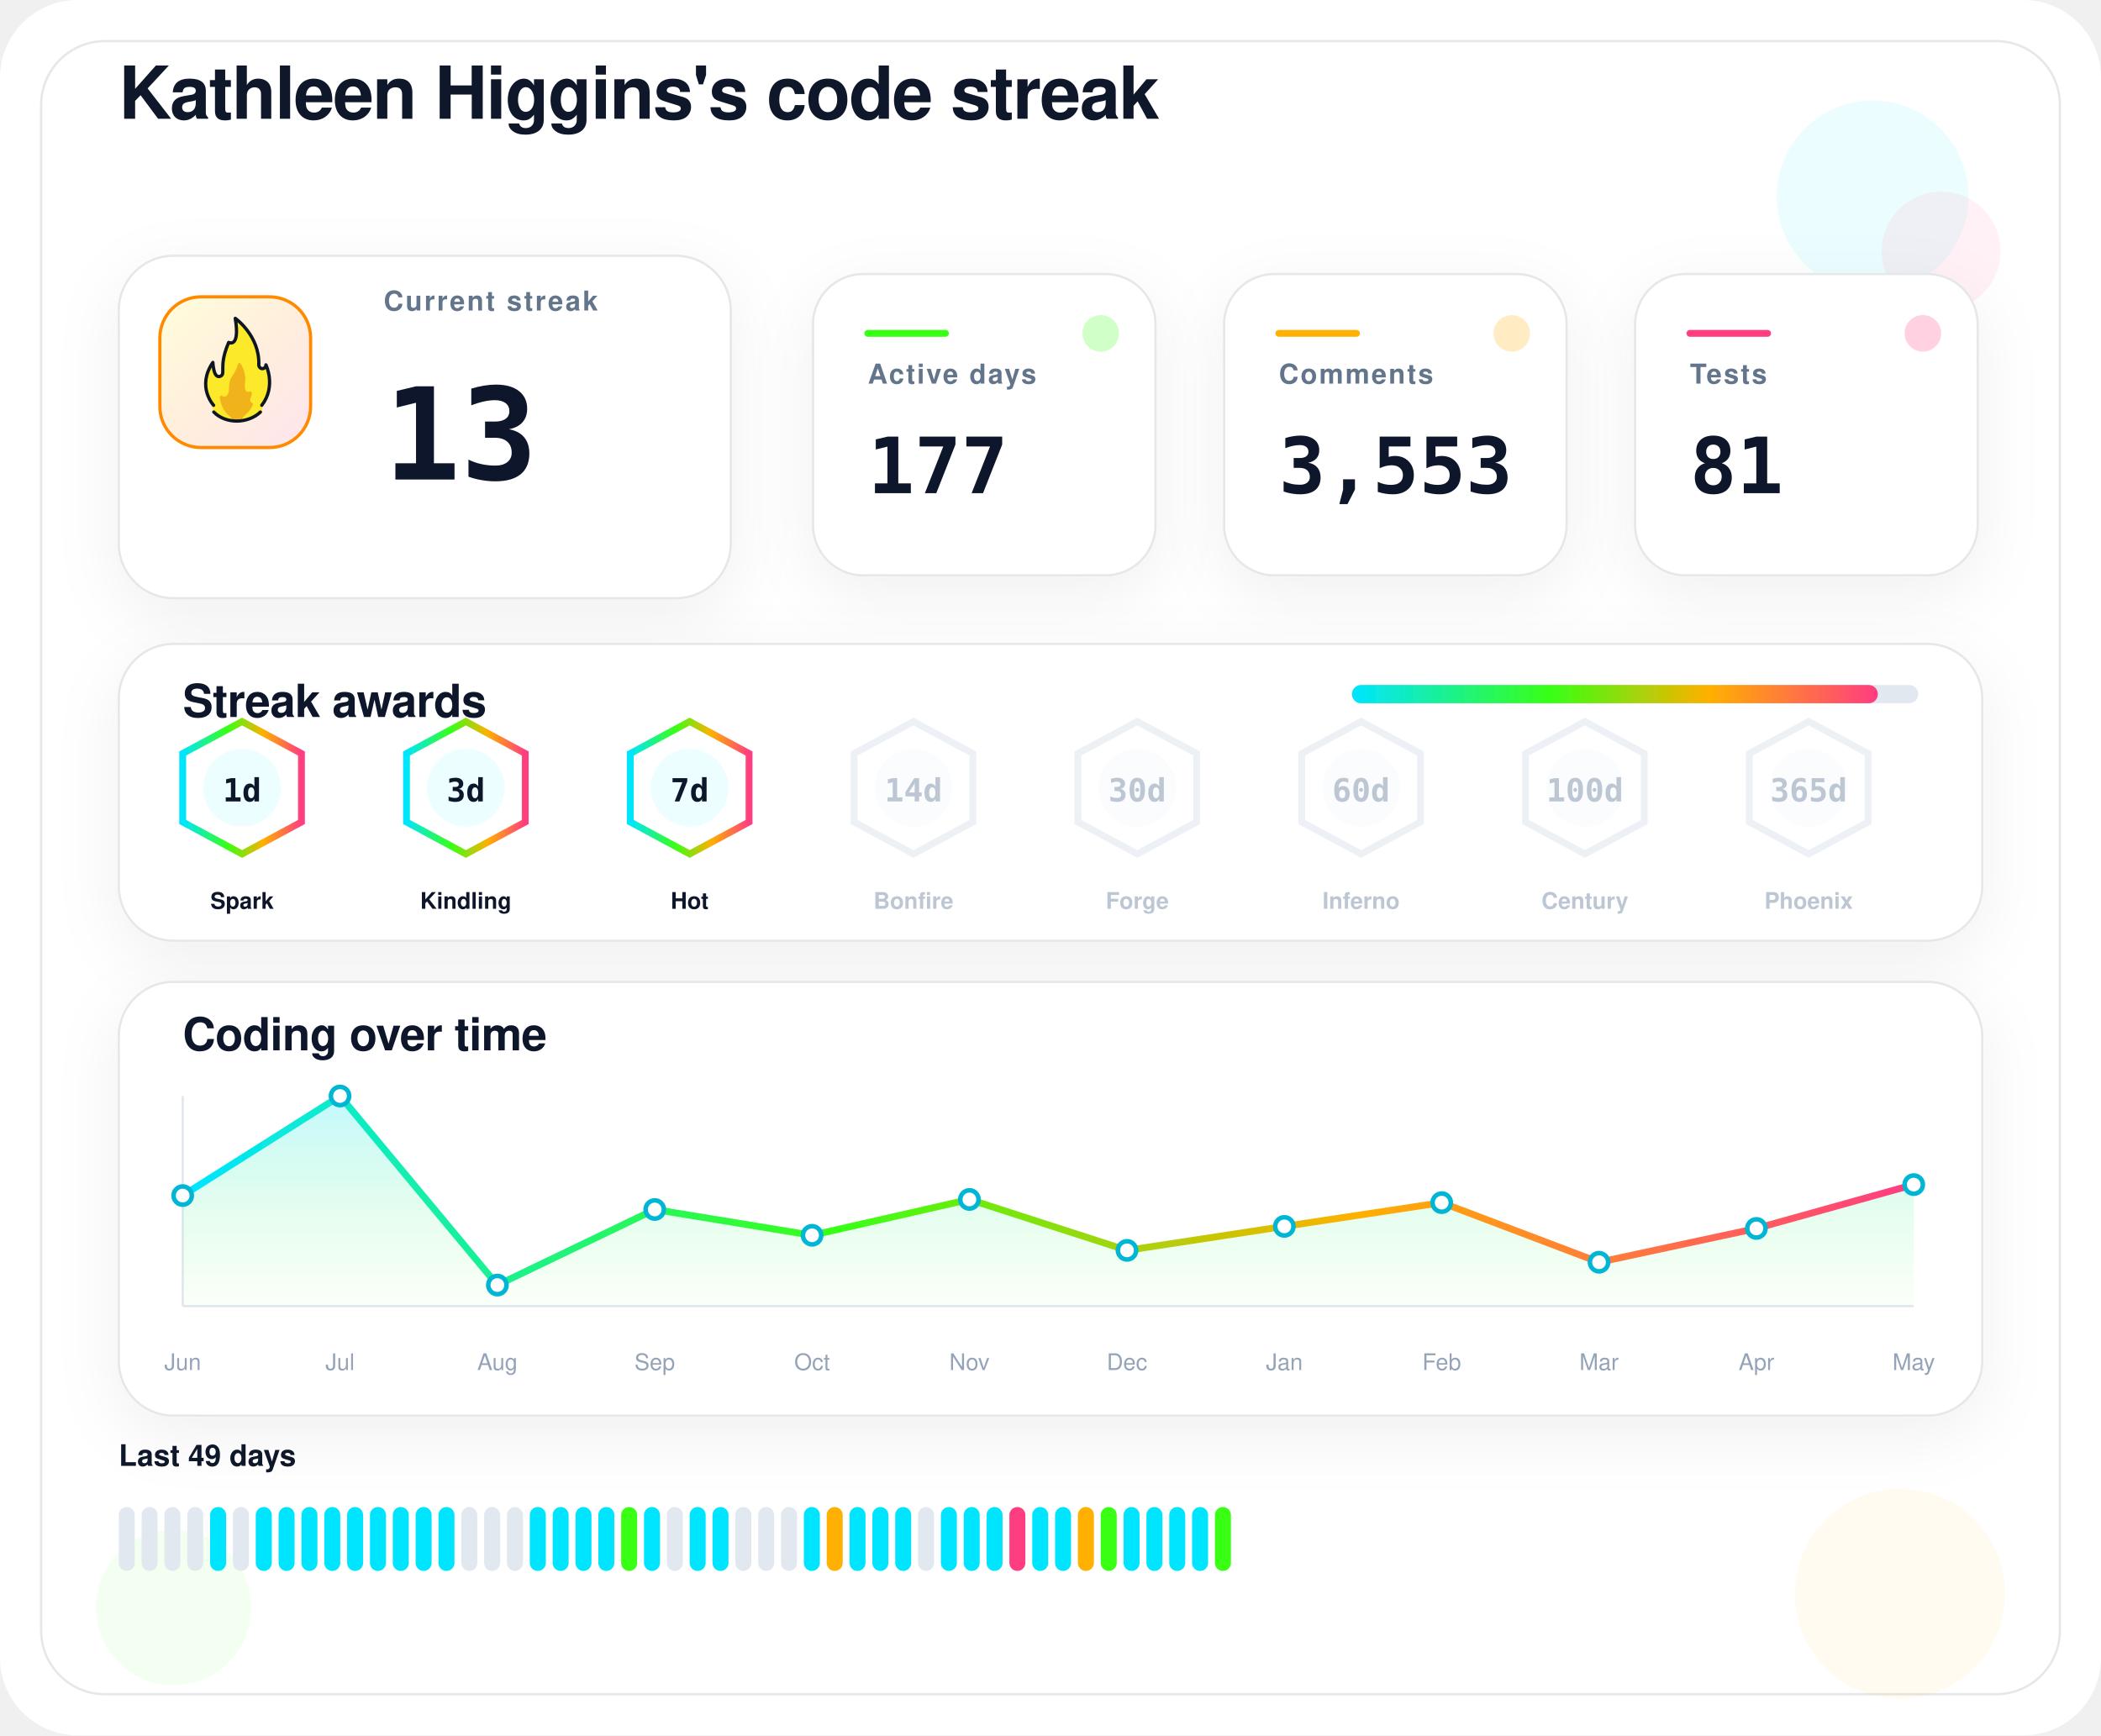
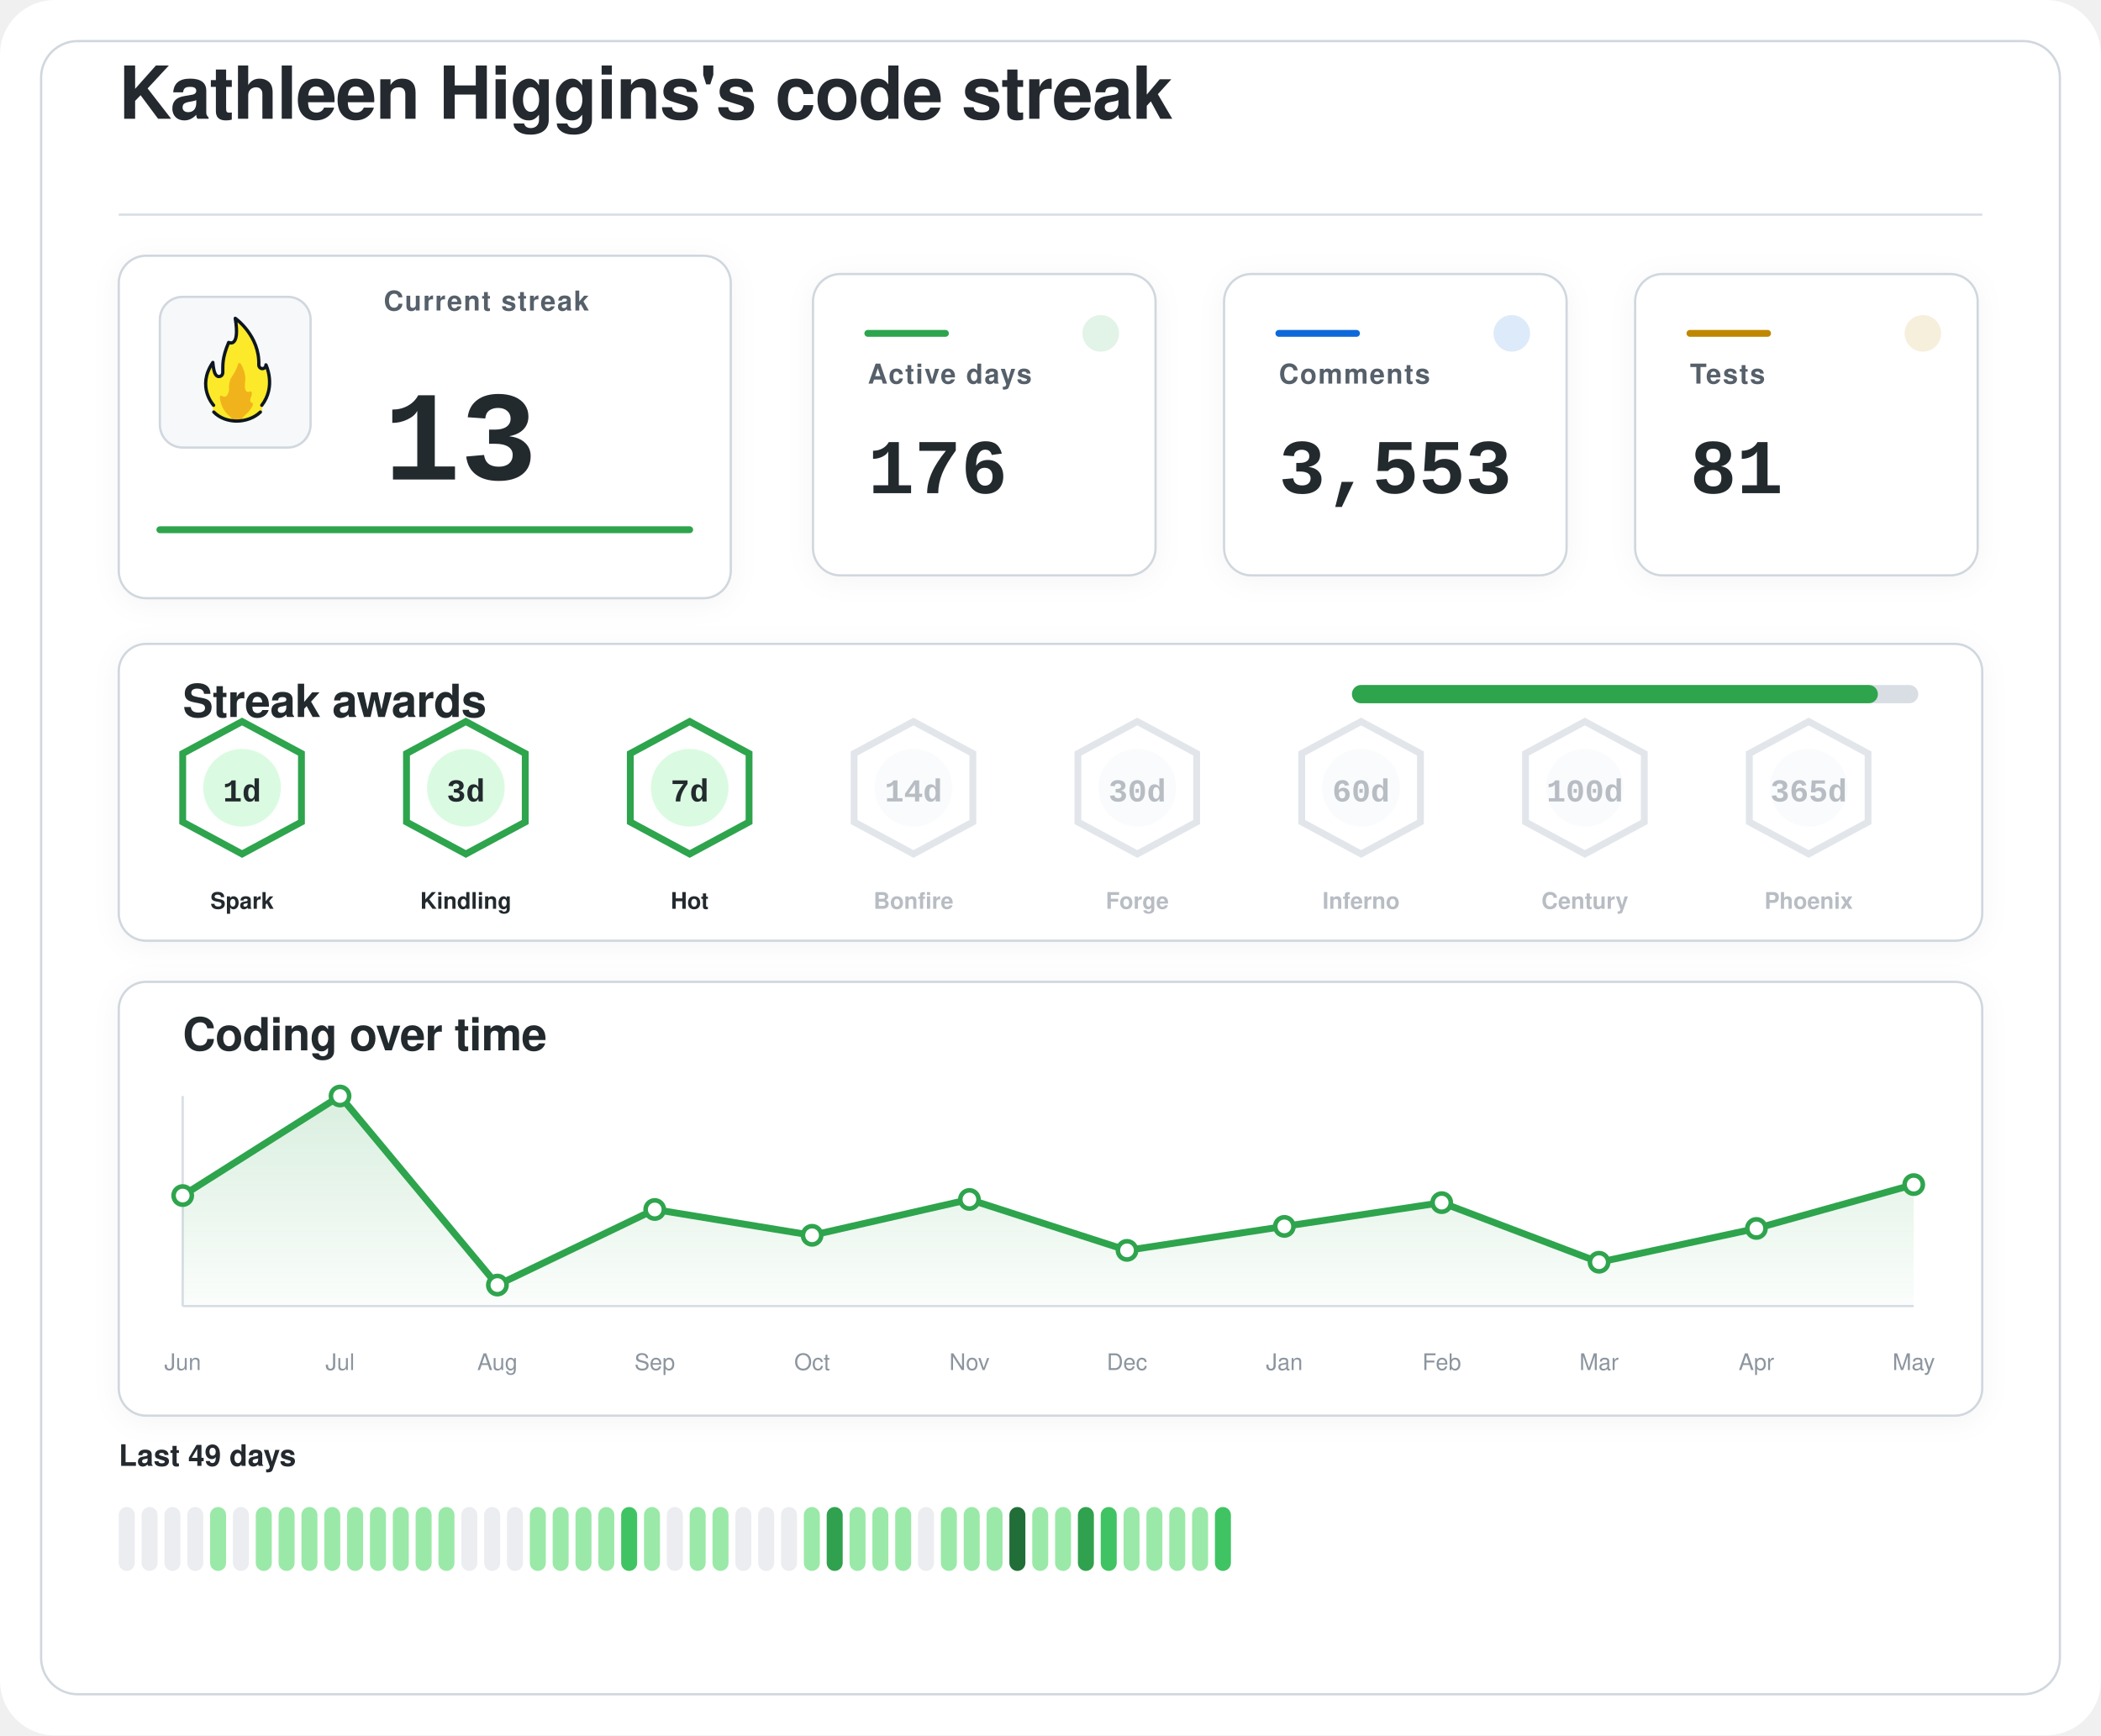
<svg xmlns="http://www.w3.org/2000/svg" width="920" height="760" viewBox="0 0 920 760" role="img" aria-labelledby="title desc">
  <defs>
    <filter id="softShadow" x="-20%" y="-20%" width="140%" height="140%">
-       <feDropShadow dx="0" dy="8" stdDeviation="14" flood-color="#0f172a" flood-opacity="0.06" />
+       <feDropShadow dx="0" dy="2" stdDeviation="6" flood-color="#1f2328" flood-opacity="0.04" />
    </filter>
-     <linearGradient id="electricAccent" x1="0%" y1="0%" x2="100%" y2="0%">
-       <stop offset="0%" stop-color="#00e5ff" />
-       <stop offset="38%" stop-color="#39ff14" />
-       <stop offset="68%" stop-color="#ffb000" />
-       <stop offset="100%" stop-color="#ff3d81" />
-     </linearGradient>
-     <linearGradient id="flameAccent" x1="0%" y1="0%" x2="100%" y2="100%">
-       <stop offset="0%" stop-color="#fff700" />
-       <stop offset="48%" stop-color="#ff8a00" />
-       <stop offset="100%" stop-color="#ff3d81" />
-     </linearGradient>
    <linearGradient id="chartWash" x1="0%" y1="0%" x2="0%" y2="100%">
-       <stop offset="0%" stop-color="#00e5ff" stop-opacity="0.24" />
-       <stop offset="100%" stop-color="#39ff14" stop-opacity="0.02" />
+       <stop offset="0%" stop-color="#2da44e" stop-opacity="0.18" />
+       <stop offset="100%" stop-color="#2da44e" stop-opacity="0.02" />
    </linearGradient>
  </defs>
-   <rect width="920" height="760" rx="34" fill="#ffffff" />
-   <rect x="18" y="18" width="884" height="724" rx="28" fill="#ffffff" stroke="#e5e7eb" stroke-width="1" />
-   <g opacity="0.95">
-     <circle cx="820" cy="86" r="42" fill="#00e5ff" opacity="0.08" />
-     <circle cx="850" cy="110" r="26" fill="#ff3d81" opacity="0.08" />
-     <circle cx="76" cy="704" r="34" fill="#39ff14" opacity="0.07" />
-     <circle cx="832" cy="698" r="46" fill="#ffb000" opacity="0.06" />
-   </g>
+   <rect width="920" height="760" rx="24" fill="#ffffff" />
+   <rect x="18" y="18" width="884" height="724" rx="16" fill="#ffffff" stroke="#d0d7de" stroke-width="1" />
  <g transform="translate(52 52)">
-     <text x="0" y="0" fill="#0f172a" font-family="'Space Grotesk', 'Segoe UI', Helvetica, Arial, sans-serif" font-size="32" font-weight="700" letter-spacing="-0.6">
+     <text x="0" y="0" fill="#24292f" font-family="-apple-system, BlinkMacSystemFont, 'Segoe UI', Helvetica, Arial, sans-serif" font-size="32" font-weight="600" letter-spacing="-0.4">
    Kathleen Higgins's code streak
  </text>
-     <line x1="0" y1="42" x2="816" y2="42" stroke="url(#electricAccent)" stroke-width="2" opacity="0.65" />
-   </g>
-   <g filter="url(#softShadow)">
-     <rect x="52" y="112" width="268" height="150" rx="24" fill="#ffffff" stroke="#e5e7eb" stroke-width="1" />
-     <rect x="70" y="130" width="66" height="66" rx="18" fill="url(#flameAccent)" opacity="0.14" />
-     <rect x="70" y="130" width="66" height="66" rx="18" fill="none" stroke="#ff8a00" stroke-width="1.4" />
+     <line x1="0" y1="42" x2="816" y2="42" stroke="#d8dee4" stroke-width="1" />
+   </g>
+   <g filter="url(#softShadow)">
+     <rect x="52" y="112" width="268" height="150" rx="12" fill="#ffffff" stroke="#d0d7de" stroke-width="1" />
+     <rect x="70" y="130" width="66" height="66" rx="10" fill="#f6f8fa" stroke="#d0d7de" stroke-width="1" />
    <g transform="translate(78 136) scale(0.7222)">
      <path fill="#FCEA2B" d="M51.334,58.302c7.563-9.789,4.032-21.872,2.446-25.569c-0.18-0.419-0.93-0.557-0.982-0.101c-0.122,1.08-0.406,2.361-2.004,1.974c-0.82-0.199-1.348-0.556-1.348-1.88c0.511-15.049-10.511-25.297-14.346-28.536c-0.51-0.431-1.267,0.029-1.159,0.704c2.456,15.335-1.608,14.285-3.099,13.819c-0.259-0.081-0.541,0.055-0.66,0.307c-4.588,9.701-3.411,14.265-3.519,17.445c0,0.257,0,0.687,0,0.958c0,1.746-1.415,2.582-2.561,2.071c-2.054-0.916-2.405-6.373-2.413-7.824c-0.004-0.683-0.809-0.879-1.202-0.332c-8.805,12.267-2.325,23.197-0.082,26.317c0.646,0.898,0.902,2.075,0.535,3.13c-0.041,0.118-0.09,0.235-0.146,0.349c-0.399,0.798,0.671,1.4,0.671,1.4c1.315,1.234,5.465,5.181,14.282,5.181c7.134-0,11.948-3.059,13.83-4.725c0.883-0.781,1.276-0.859,1.273-1.683C50.846,60.324,50.824,58.807,51.334,58.302" />
      <path fill="#F1B31C" d="M36.294,32.558c-0.295,1.461-1.32,4.002-4.207,8.35c-0.059,0.106-0.117,0.21-0.176,0.317c-0.309,0.689-1.355,3.341-1.062,7.051c-0,0.002-0.573,4.337-2.977,3.976c-0.509-0.077-0.921-0.251-1.254-0.477c-0.611-0.416-1.423,0.108-1.349,0.853c0.32,3.192,1.603,8.082,6.153,11.672c0,0,1.283,1.06,1.442,1.975c0.005,0.03,0.029,0.051,0.059,0.051l5.274,0c0.183,0,0.208-0.024,0.213-0.059c0.036-0.24,0.364-1.25,3.202-3.773c1.997-1.775,3.165-3.898,3.742-5.348c0.205-0.514-0.101-1.117-0.639-1.207c-0.344-0.057-0.713-0.36-1.013-1.184c-0.006-0.024-0.217-0.838,0.601-2.559c0.381-0.801,0.424-1.665,0.36-2.365c-0.058-0.632-0.723-0.998-1.282-0.716c-0.784,0.397-1.869,0.53-2.599-1.075c0,0-0.658-1.566-0.086-5.452c0.437-2.966-1.011-7.862-2.828-10.375C37.419,31.589,36.446,31.803,36.294,32.558z" />
      <path fill="none" stroke="#101820" stroke-linecap="round" stroke-linejoin="round" stroke-width="2" d="M21.63,61.556c3.479,3.611,8.67,5.475,13.992,5.475c5.055,0,10.708-1.962,14.241-5.468" />
      <path fill="none" stroke="#101820" stroke-linecap="round" stroke-linejoin="round" stroke-width="2" d="M21.511,57.456c0,0-10.532-11.201-0.455-25.979c0,0,0.197,4.059,1.255,6.582c0.483,1.036,1.212,1.957,2.349,1.957c1.335,0,2.418-0.897,2.418-2.571c0-0.26,0-0.672,0-0.918c0.105-3.1-0.525-7.666,3.571-17.19c0,0,7.037,3.784,3.991-14.612c0,0,14.88,10.442,14.276,28.217c0,1.269,0.968,2.298,2.162,2.298s2.162-1.029,2.162-2.298c0.075,0.134,6.322,13.078-2.514,24.515" />
    </g>
-     <text x="168" y="136" fill="#64748b" font-family="'Space Grotesk', 'Segoe UI', Helvetica, Arial, sans-serif" font-size="12" font-weight="700" letter-spacing="0.9">
+     <text x="168" y="136" fill="#57606a" font-family="-apple-system, BlinkMacSystemFont, 'Segoe UI', Helvetica, Arial, sans-serif" font-size="12" font-weight="600" letter-spacing="0.6">
    Current streak
  </text>
-     <text x="168" y="210" fill="#0f172a" font-family="'SFMono-Regular', 'Cascadia Mono', 'Roboto Mono', monospace" font-size="56" font-weight="800">
+     <text x="168" y="210" fill="#24292f" font-family="ui-monospace, SFMono-Regular, 'SF Mono', Consolas, 'Liberation Mono', Menlo, monospace" font-size="56" font-weight="700">
    13
  </text>
-     <line x1="70" y1="232" x2="302" y2="232" stroke="url(#electricAccent)" stroke-width="3" stroke-linecap="round" />
-   </g>
-   <g filter="url(#softShadow)">
-     <rect x="356" y="120" width="150" height="132" rx="22" fill="#ffffff" stroke="#e5e7eb" stroke-width="1" />
-     <circle cx="482" cy="146" r="8" fill="#39ff14" opacity="0.24" />
-     <line x1="380" y1="146" x2="414" y2="146" stroke="#39ff14" stroke-width="3" stroke-linecap="round" />
-     <text x="380" y="168" fill="#64748b" font-family="'Space Grotesk', 'Segoe UI', Helvetica, Arial, sans-serif" font-size="12" font-weight="700" letter-spacing="0.8">
+     <line x1="70" y1="232" x2="302" y2="232" stroke="#2da44e" stroke-width="3" stroke-linecap="round" />
+   </g>
+   <g filter="url(#softShadow)">
+     <rect x="356" y="120" width="150" height="132" rx="12" fill="#ffffff" stroke="#d0d7de" stroke-width="1" />
+     <circle cx="482" cy="146" r="8" fill="#2da44e" opacity="0.14" />
+     <line x1="380" y1="146" x2="414" y2="146" stroke="#2da44e" stroke-width="3" stroke-linecap="round" />
+     <text x="380" y="168" fill="#57606a" font-family="-apple-system, BlinkMacSystemFont, 'Segoe UI', Helvetica, Arial, sans-serif" font-size="12" font-weight="600" letter-spacing="0.6">
    Active days
  </text>
-     <text x="380" y="216" fill="#0f172a" font-family="'SFMono-Regular', 'Cascadia Mono', 'Roboto Mono', monospace" font-size="34" font-weight="800">
-     177
-   </text>
-   </g>
-   <g filter="url(#softShadow)">
-     <rect x="536" y="120" width="150" height="132" rx="22" fill="#ffffff" stroke="#e5e7eb" stroke-width="1" />
-     <circle cx="662" cy="146" r="8" fill="#ffb000" opacity="0.24" />
-     <line x1="560" y1="146" x2="594" y2="146" stroke="#ffb000" stroke-width="3" stroke-linecap="round" />
-     <text x="560" y="168" fill="#64748b" font-family="'Space Grotesk', 'Segoe UI', Helvetica, Arial, sans-serif" font-size="12" font-weight="700" letter-spacing="0.8">
+     <text x="380" y="216" fill="#24292f" font-family="ui-monospace, SFMono-Regular, 'SF Mono', Consolas, 'Liberation Mono', Menlo, monospace" font-size="34" font-weight="700">
+     176
+   </text>
+   </g>
+   <g filter="url(#softShadow)">
+     <rect x="536" y="120" width="150" height="132" rx="12" fill="#ffffff" stroke="#d0d7de" stroke-width="1" />
+     <circle cx="662" cy="146" r="8" fill="#0969da" opacity="0.14" />
+     <line x1="560" y1="146" x2="594" y2="146" stroke="#0969da" stroke-width="3" stroke-linecap="round" />
+     <text x="560" y="168" fill="#57606a" font-family="-apple-system, BlinkMacSystemFont, 'Segoe UI', Helvetica, Arial, sans-serif" font-size="12" font-weight="600" letter-spacing="0.6">
    Comments
  </text>
-     <text x="560" y="216" fill="#0f172a" font-family="'SFMono-Regular', 'Cascadia Mono', 'Roboto Mono', monospace" font-size="34" font-weight="800">
+     <text x="560" y="216" fill="#24292f" font-family="ui-monospace, SFMono-Regular, 'SF Mono', Consolas, 'Liberation Mono', Menlo, monospace" font-size="34" font-weight="700">
    3,553
  </text>
  </g>
  <g filter="url(#softShadow)">
-     <rect x="716" y="120" width="150" height="132" rx="22" fill="#ffffff" stroke="#e5e7eb" stroke-width="1" />
-     <circle cx="842" cy="146" r="8" fill="#ff3d81" opacity="0.24" />
-     <line x1="740" y1="146" x2="774" y2="146" stroke="#ff3d81" stroke-width="3" stroke-linecap="round" />
-     <text x="740" y="168" fill="#64748b" font-family="'Space Grotesk', 'Segoe UI', Helvetica, Arial, sans-serif" font-size="12" font-weight="700" letter-spacing="0.8">
+     <rect x="716" y="120" width="150" height="132" rx="12" fill="#ffffff" stroke="#d0d7de" stroke-width="1" />
+     <circle cx="842" cy="146" r="8" fill="#bf8700" opacity="0.14" />
+     <line x1="740" y1="146" x2="774" y2="146" stroke="#bf8700" stroke-width="3" stroke-linecap="round" />
+     <text x="740" y="168" fill="#57606a" font-family="-apple-system, BlinkMacSystemFont, 'Segoe UI', Helvetica, Arial, sans-serif" font-size="12" font-weight="600" letter-spacing="0.6">
    Tests
  </text>
-     <text x="740" y="216" fill="#0f172a" font-family="'SFMono-Regular', 'Cascadia Mono', 'Roboto Mono', monospace" font-size="34" font-weight="800">
+     <text x="740" y="216" fill="#24292f" font-family="ui-monospace, SFMono-Regular, 'SF Mono', Consolas, 'Liberation Mono', Menlo, monospace" font-size="34" font-weight="700">
    81
  </text>
  </g>
  <g filter="url(#softShadow)">
-     <rect x="52" y="282" width="816" height="130" rx="24" fill="#ffffff" stroke="#e5e7eb" stroke-width="1" />
-     <text x="80" y="314" fill="#0f172a" font-family="'Space Grotesk', 'Segoe UI', Helvetica, Arial, sans-serif" font-size="20" font-weight="700" letter-spacing="-0.2">
+     <rect x="52" y="282" width="816" height="130" rx="12" fill="#ffffff" stroke="#d0d7de" stroke-width="1" />
+     <text x="80" y="314" fill="#24292f" font-family="-apple-system, BlinkMacSystemFont, 'Segoe UI', Helvetica, Arial, sans-serif" font-size="20" font-weight="600" letter-spacing="-0.2">
    Streak awards
  </text>
-     <rect x="592" y="300" width="248" height="8" rx="4" fill="#e2e8f0" />
-     <rect x="592" y="300" width="230.3" height="8" rx="4" fill="url(#electricAccent)" />
+     <rect x="592" y="300" width="248" height="8" rx="4" fill="#d8dee4" />
+     <rect x="592" y="300" width="230.3" height="8" rx="4" fill="#2da44e" />
    <g opacity="1">
-       <path d="M106 316 L132 330 L132 360 L106 374 L80 360 L80 330 Z" fill="#ffffff" stroke="url(#electricAccent)" stroke-width="3" />
-       <circle cx="106" cy="345" r="17" fill="#ecfeff" />
-       <text x="106" y="351" text-anchor="middle" fill="#0f172a" font-family="'SFMono-Regular', 'Cascadia Mono', 'Roboto Mono', monospace" font-size="14" font-weight="800">
+       <path d="M106 316 L132 330 L132 360 L106 374 L80 360 L80 330 Z" fill="#ffffff" stroke="#2da44e" stroke-width="3" />
+       <circle cx="106" cy="345" r="17" fill="#dafbe1" />
+       <text x="106" y="351" text-anchor="middle" fill="#24292f" font-family="ui-monospace, SFMono-Regular, 'SF Mono', Consolas, 'Liberation Mono', Menlo, monospace" font-size="14" font-weight="800">
    1d
  </text>
-       <text x="106" y="398" text-anchor="middle" fill="#0f172a" font-family="'Space Grotesk', 'Segoe UI', Helvetica, Arial, sans-serif" font-size="10" font-weight="700">
+       <text x="106" y="398" text-anchor="middle" fill="#24292f" font-family="-apple-system, BlinkMacSystemFont, 'Segoe UI', Helvetica, Arial, sans-serif" font-size="10" font-weight="700">
    Spark
  </text>
    </g>
    <g opacity="1">
-       <path d="M204 316 L230 330 L230 360 L204 374 L178 360 L178 330 Z" fill="#ffffff" stroke="url(#electricAccent)" stroke-width="3" />
-       <circle cx="204" cy="345" r="17" fill="#ecfeff" />
-       <text x="204" y="351" text-anchor="middle" fill="#0f172a" font-family="'SFMono-Regular', 'Cascadia Mono', 'Roboto Mono', monospace" font-size="14" font-weight="800">
+       <path d="M204 316 L230 330 L230 360 L204 374 L178 360 L178 330 Z" fill="#ffffff" stroke="#2da44e" stroke-width="3" />
+       <circle cx="204" cy="345" r="17" fill="#dafbe1" />
+       <text x="204" y="351" text-anchor="middle" fill="#24292f" font-family="ui-monospace, SFMono-Regular, 'SF Mono', Consolas, 'Liberation Mono', Menlo, monospace" font-size="14" font-weight="800">
    3d
  </text>
-       <text x="204" y="398" text-anchor="middle" fill="#0f172a" font-family="'Space Grotesk', 'Segoe UI', Helvetica, Arial, sans-serif" font-size="10" font-weight="700">
+       <text x="204" y="398" text-anchor="middle" fill="#24292f" font-family="-apple-system, BlinkMacSystemFont, 'Segoe UI', Helvetica, Arial, sans-serif" font-size="10" font-weight="700">
    Kindling
  </text>
    </g>
    <g opacity="1">
-       <path d="M302 316 L328 330 L328 360 L302 374 L276 360 L276 330 Z" fill="#ffffff" stroke="url(#electricAccent)" stroke-width="3" />
-       <circle cx="302" cy="345" r="17" fill="#ecfeff" />
-       <text x="302" y="351" text-anchor="middle" fill="#0f172a" font-family="'SFMono-Regular', 'Cascadia Mono', 'Roboto Mono', monospace" font-size="14" font-weight="800">
+       <path d="M302 316 L328 330 L328 360 L302 374 L276 360 L276 330 Z" fill="#ffffff" stroke="#2da44e" stroke-width="3" />
+       <circle cx="302" cy="345" r="17" fill="#dafbe1" />
+       <text x="302" y="351" text-anchor="middle" fill="#24292f" font-family="ui-monospace, SFMono-Regular, 'SF Mono', Consolas, 'Liberation Mono', Menlo, monospace" font-size="14" font-weight="800">
    7d
  </text>
-       <text x="302" y="398" text-anchor="middle" fill="#0f172a" font-family="'Space Grotesk', 'Segoe UI', Helvetica, Arial, sans-serif" font-size="10" font-weight="700">
+       <text x="302" y="398" text-anchor="middle" fill="#24292f" font-family="-apple-system, BlinkMacSystemFont, 'Segoe UI', Helvetica, Arial, sans-serif" font-size="10" font-weight="700">
    Hot
  </text>
    </g>
    <g opacity="0.62">
-       <path d="M400 316 L426 330 L426 360 L400 374 L374 360 L374 330 Z" fill="#ffffff" stroke="#e2e8f0" stroke-width="3" />
-       <circle cx="400" cy="345" r="17" fill="#f8fafc" />
-       <text x="400" y="351" text-anchor="middle" fill="#94a3b8" font-family="'SFMono-Regular', 'Cascadia Mono', 'Roboto Mono', monospace" font-size="14" font-weight="800">
+       <path d="M400 316 L426 330 L426 360 L400 374 L374 360 L374 330 Z" fill="#ffffff" stroke="#d0d7de" stroke-width="3" />
+       <circle cx="400" cy="345" r="17" fill="#f6f8fa" />
+       <text x="400" y="351" text-anchor="middle" fill="#8c959f" font-family="ui-monospace, SFMono-Regular, 'SF Mono', Consolas, 'Liberation Mono', Menlo, monospace" font-size="14" font-weight="800">
    14d
  </text>
-       <text x="400" y="398" text-anchor="middle" fill="#94a3b8" font-family="'Space Grotesk', 'Segoe UI', Helvetica, Arial, sans-serif" font-size="10" font-weight="700">
+       <text x="400" y="398" text-anchor="middle" fill="#8c959f" font-family="-apple-system, BlinkMacSystemFont, 'Segoe UI', Helvetica, Arial, sans-serif" font-size="10" font-weight="700">
    Bonfire
  </text>
    </g>
    <g opacity="0.62">
-       <path d="M498 316 L524 330 L524 360 L498 374 L472 360 L472 330 Z" fill="#ffffff" stroke="#e2e8f0" stroke-width="3" />
-       <circle cx="498" cy="345" r="17" fill="#f8fafc" />
-       <text x="498" y="351" text-anchor="middle" fill="#94a3b8" font-family="'SFMono-Regular', 'Cascadia Mono', 'Roboto Mono', monospace" font-size="14" font-weight="800">
+       <path d="M498 316 L524 330 L524 360 L498 374 L472 360 L472 330 Z" fill="#ffffff" stroke="#d0d7de" stroke-width="3" />
+       <circle cx="498" cy="345" r="17" fill="#f6f8fa" />
+       <text x="498" y="351" text-anchor="middle" fill="#8c959f" font-family="ui-monospace, SFMono-Regular, 'SF Mono', Consolas, 'Liberation Mono', Menlo, monospace" font-size="14" font-weight="800">
    30d
  </text>
-       <text x="498" y="398" text-anchor="middle" fill="#94a3b8" font-family="'Space Grotesk', 'Segoe UI', Helvetica, Arial, sans-serif" font-size="10" font-weight="700">
+       <text x="498" y="398" text-anchor="middle" fill="#8c959f" font-family="-apple-system, BlinkMacSystemFont, 'Segoe UI', Helvetica, Arial, sans-serif" font-size="10" font-weight="700">
    Forge
  </text>
    </g>
    <g opacity="0.62">
-       <path d="M596 316 L622 330 L622 360 L596 374 L570 360 L570 330 Z" fill="#ffffff" stroke="#e2e8f0" stroke-width="3" />
-       <circle cx="596" cy="345" r="17" fill="#f8fafc" />
-       <text x="596" y="351" text-anchor="middle" fill="#94a3b8" font-family="'SFMono-Regular', 'Cascadia Mono', 'Roboto Mono', monospace" font-size="14" font-weight="800">
+       <path d="M596 316 L622 330 L622 360 L596 374 L570 360 L570 330 Z" fill="#ffffff" stroke="#d0d7de" stroke-width="3" />
+       <circle cx="596" cy="345" r="17" fill="#f6f8fa" />
+       <text x="596" y="351" text-anchor="middle" fill="#8c959f" font-family="ui-monospace, SFMono-Regular, 'SF Mono', Consolas, 'Liberation Mono', Menlo, monospace" font-size="14" font-weight="800">
    60d
  </text>
-       <text x="596" y="398" text-anchor="middle" fill="#94a3b8" font-family="'Space Grotesk', 'Segoe UI', Helvetica, Arial, sans-serif" font-size="10" font-weight="700">
+       <text x="596" y="398" text-anchor="middle" fill="#8c959f" font-family="-apple-system, BlinkMacSystemFont, 'Segoe UI', Helvetica, Arial, sans-serif" font-size="10" font-weight="700">
    Inferno
  </text>
    </g>
    <g opacity="0.62">
-       <path d="M694 316 L720 330 L720 360 L694 374 L668 360 L668 330 Z" fill="#ffffff" stroke="#e2e8f0" stroke-width="3" />
-       <circle cx="694" cy="345" r="17" fill="#f8fafc" />
-       <text x="694" y="351" text-anchor="middle" fill="#94a3b8" font-family="'SFMono-Regular', 'Cascadia Mono', 'Roboto Mono', monospace" font-size="14" font-weight="800">
+       <path d="M694 316 L720 330 L720 360 L694 374 L668 360 L668 330 Z" fill="#ffffff" stroke="#d0d7de" stroke-width="3" />
+       <circle cx="694" cy="345" r="17" fill="#f6f8fa" />
+       <text x="694" y="351" text-anchor="middle" fill="#8c959f" font-family="ui-monospace, SFMono-Regular, 'SF Mono', Consolas, 'Liberation Mono', Menlo, monospace" font-size="14" font-weight="800">
    100d
  </text>
-       <text x="694" y="398" text-anchor="middle" fill="#94a3b8" font-family="'Space Grotesk', 'Segoe UI', Helvetica, Arial, sans-serif" font-size="10" font-weight="700">
+       <text x="694" y="398" text-anchor="middle" fill="#8c959f" font-family="-apple-system, BlinkMacSystemFont, 'Segoe UI', Helvetica, Arial, sans-serif" font-size="10" font-weight="700">
    Century
  </text>
    </g>
    <g opacity="0.62">
-       <path d="M792 316 L818 330 L818 360 L792 374 L766 360 L766 330 Z" fill="#ffffff" stroke="#e2e8f0" stroke-width="3" />
-       <circle cx="792" cy="345" r="17" fill="#f8fafc" />
-       <text x="792" y="351" text-anchor="middle" fill="#94a3b8" font-family="'SFMono-Regular', 'Cascadia Mono', 'Roboto Mono', monospace" font-size="14" font-weight="800">
+       <path d="M792 316 L818 330 L818 360 L792 374 L766 360 L766 330 Z" fill="#ffffff" stroke="#d0d7de" stroke-width="3" />
+       <circle cx="792" cy="345" r="17" fill="#f6f8fa" />
+       <text x="792" y="351" text-anchor="middle" fill="#8c959f" font-family="ui-monospace, SFMono-Regular, 'SF Mono', Consolas, 'Liberation Mono', Menlo, monospace" font-size="14" font-weight="800">
    365d
  </text>
-       <text x="792" y="398" text-anchor="middle" fill="#94a3b8" font-family="'Space Grotesk', 'Segoe UI', Helvetica, Arial, sans-serif" font-size="10" font-weight="700">
+       <text x="792" y="398" text-anchor="middle" fill="#8c959f" font-family="-apple-system, BlinkMacSystemFont, 'Segoe UI', Helvetica, Arial, sans-serif" font-size="10" font-weight="700">
    Phoenix
  </text>
    </g>
  </g>
  <g filter="url(#softShadow)">
-     <rect x="52" y="430" width="816" height="190" rx="24" fill="#ffffff" stroke="#e5e7eb" stroke-width="1" />
-     <text x="80" y="460" fill="#0f172a" font-family="'Space Grotesk', 'Segoe UI', Helvetica, Arial, sans-serif" font-size="20" font-weight="700" letter-spacing="-0.2">
+     <rect x="52" y="430" width="816" height="190" rx="12" fill="#ffffff" stroke="#d0d7de" stroke-width="1" />
+     <text x="80" y="460" fill="#24292f" font-family="-apple-system, BlinkMacSystemFont, 'Segoe UI', Helvetica, Arial, sans-serif" font-size="20" font-weight="600" letter-spacing="-0.2">
    Coding over time
  </text>
-     <line x1="80" y1="572" x2="838" y2="572" stroke="#e2e8f0" stroke-width="1" />
-     <line x1="80" y1="480" x2="80" y2="572" stroke="#e2e8f0" stroke-width="1" />
+     <line x1="80" y1="572" x2="838" y2="572" stroke="#d8dee4" stroke-width="1" />
+     <line x1="80" y1="480" x2="80" y2="572" stroke="#d8dee4" stroke-width="1" />
    <path d="M 80,572 L 80.0,523.6 L 148.9,480.0 L 217.8,562.8 L 286.7,529.7 L 355.6,541.0 L 424.5,525.3 L 493.5,547.6 L 562.4,537.1 L 631.3,526.7 L 700.2,552.8 L 769.1,538.0 L 838.0,518.8 L 838,572 Z" fill="url(#chartWash)" />
-     <polyline points="80.0,523.6 148.9,480.0 217.8,562.8 286.7,529.7 355.6,541.0 424.5,525.3 493.5,547.6 562.4,537.1 631.3,526.7 700.2,552.8 769.1,538.0 838.0,518.8" fill="none" stroke="url(#electricAccent)" stroke-width="3" stroke-linecap="round" stroke-linejoin="round" />
-     <circle cx="80.0" cy="523.6" r="4" fill="#ffffff" stroke="#06b6d4" stroke-width="2" />
-     <circle cx="148.9" cy="480.0" r="4" fill="#ffffff" stroke="#06b6d4" stroke-width="2" />
-     <circle cx="217.8" cy="562.8" r="4" fill="#ffffff" stroke="#06b6d4" stroke-width="2" />
-     <circle cx="286.7" cy="529.7" r="4" fill="#ffffff" stroke="#06b6d4" stroke-width="2" />
-     <circle cx="355.6" cy="541.0" r="4" fill="#ffffff" stroke="#06b6d4" stroke-width="2" />
-     <circle cx="424.5" cy="525.3" r="4" fill="#ffffff" stroke="#06b6d4" stroke-width="2" />
-     <circle cx="493.5" cy="547.6" r="4" fill="#ffffff" stroke="#06b6d4" stroke-width="2" />
-     <circle cx="562.4" cy="537.1" r="4" fill="#ffffff" stroke="#06b6d4" stroke-width="2" />
-     <circle cx="631.3" cy="526.7" r="4" fill="#ffffff" stroke="#06b6d4" stroke-width="2" />
-     <circle cx="700.2" cy="552.8" r="4" fill="#ffffff" stroke="#06b6d4" stroke-width="2" />
-     <circle cx="769.1" cy="538.0" r="4" fill="#ffffff" stroke="#06b6d4" stroke-width="2" />
-     <circle cx="838.0" cy="518.8" r="4" fill="#ffffff" stroke="#06b6d4" stroke-width="2" />
-     <text x="80.0" y="600" text-anchor="middle" fill="#94a3b8" font-family="'Space Grotesk', 'Segoe UI', Helvetica, Arial, sans-serif" font-size="10">Jun</text>
-     <text x="148.9" y="600" text-anchor="middle" fill="#94a3b8" font-family="'Space Grotesk', 'Segoe UI', Helvetica, Arial, sans-serif" font-size="10">Jul</text>
-     <text x="217.8" y="600" text-anchor="middle" fill="#94a3b8" font-family="'Space Grotesk', 'Segoe UI', Helvetica, Arial, sans-serif" font-size="10">Aug</text>
-     <text x="286.7" y="600" text-anchor="middle" fill="#94a3b8" font-family="'Space Grotesk', 'Segoe UI', Helvetica, Arial, sans-serif" font-size="10">Sep</text>
-     <text x="355.6" y="600" text-anchor="middle" fill="#94a3b8" font-family="'Space Grotesk', 'Segoe UI', Helvetica, Arial, sans-serif" font-size="10">Oct</text>
-     <text x="424.5" y="600" text-anchor="middle" fill="#94a3b8" font-family="'Space Grotesk', 'Segoe UI', Helvetica, Arial, sans-serif" font-size="10">Nov</text>
-     <text x="493.5" y="600" text-anchor="middle" fill="#94a3b8" font-family="'Space Grotesk', 'Segoe UI', Helvetica, Arial, sans-serif" font-size="10">Dec</text>
-     <text x="562.4" y="600" text-anchor="middle" fill="#94a3b8" font-family="'Space Grotesk', 'Segoe UI', Helvetica, Arial, sans-serif" font-size="10">Jan</text>
-     <text x="631.3" y="600" text-anchor="middle" fill="#94a3b8" font-family="'Space Grotesk', 'Segoe UI', Helvetica, Arial, sans-serif" font-size="10">Feb</text>
-     <text x="700.2" y="600" text-anchor="middle" fill="#94a3b8" font-family="'Space Grotesk', 'Segoe UI', Helvetica, Arial, sans-serif" font-size="10">Mar</text>
-     <text x="769.1" y="600" text-anchor="middle" fill="#94a3b8" font-family="'Space Grotesk', 'Segoe UI', Helvetica, Arial, sans-serif" font-size="10">Apr</text>
-     <text x="838.0" y="600" text-anchor="middle" fill="#94a3b8" font-family="'Space Grotesk', 'Segoe UI', Helvetica, Arial, sans-serif" font-size="10">May</text>
+     <polyline points="80.0,523.6 148.9,480.0 217.8,562.8 286.7,529.7 355.6,541.0 424.5,525.3 493.5,547.6 562.4,537.1 631.3,526.7 700.2,552.8 769.1,538.0 838.0,518.8" fill="none" stroke="#2da44e" stroke-width="3" stroke-linecap="round" stroke-linejoin="round" />
+     <circle cx="80.0" cy="523.6" r="4" fill="#ffffff" stroke="#2da44e" stroke-width="2" />
+     <circle cx="148.9" cy="480.0" r="4" fill="#ffffff" stroke="#2da44e" stroke-width="2" />
+     <circle cx="217.8" cy="562.8" r="4" fill="#ffffff" stroke="#2da44e" stroke-width="2" />
+     <circle cx="286.7" cy="529.7" r="4" fill="#ffffff" stroke="#2da44e" stroke-width="2" />
+     <circle cx="355.6" cy="541.0" r="4" fill="#ffffff" stroke="#2da44e" stroke-width="2" />
+     <circle cx="424.5" cy="525.3" r="4" fill="#ffffff" stroke="#2da44e" stroke-width="2" />
+     <circle cx="493.5" cy="547.6" r="4" fill="#ffffff" stroke="#2da44e" stroke-width="2" />
+     <circle cx="562.4" cy="537.1" r="4" fill="#ffffff" stroke="#2da44e" stroke-width="2" />
+     <circle cx="631.3" cy="526.7" r="4" fill="#ffffff" stroke="#2da44e" stroke-width="2" />
+     <circle cx="700.2" cy="552.8" r="4" fill="#ffffff" stroke="#2da44e" stroke-width="2" />
+     <circle cx="769.1" cy="538.0" r="4" fill="#ffffff" stroke="#2da44e" stroke-width="2" />
+     <circle cx="838.0" cy="518.8" r="4" fill="#ffffff" stroke="#2da44e" stroke-width="2" />
+     <text x="80.0" y="600" text-anchor="middle" fill="#8c959f" font-family="-apple-system, BlinkMacSystemFont, 'Segoe UI', Helvetica, Arial, sans-serif" font-size="10">Jun</text>
+     <text x="148.9" y="600" text-anchor="middle" fill="#8c959f" font-family="-apple-system, BlinkMacSystemFont, 'Segoe UI', Helvetica, Arial, sans-serif" font-size="10">Jul</text>
+     <text x="217.8" y="600" text-anchor="middle" fill="#8c959f" font-family="-apple-system, BlinkMacSystemFont, 'Segoe UI', Helvetica, Arial, sans-serif" font-size="10">Aug</text>
+     <text x="286.7" y="600" text-anchor="middle" fill="#8c959f" font-family="-apple-system, BlinkMacSystemFont, 'Segoe UI', Helvetica, Arial, sans-serif" font-size="10">Sep</text>
+     <text x="355.6" y="600" text-anchor="middle" fill="#8c959f" font-family="-apple-system, BlinkMacSystemFont, 'Segoe UI', Helvetica, Arial, sans-serif" font-size="10">Oct</text>
+     <text x="424.5" y="600" text-anchor="middle" fill="#8c959f" font-family="-apple-system, BlinkMacSystemFont, 'Segoe UI', Helvetica, Arial, sans-serif" font-size="10">Nov</text>
+     <text x="493.5" y="600" text-anchor="middle" fill="#8c959f" font-family="-apple-system, BlinkMacSystemFont, 'Segoe UI', Helvetica, Arial, sans-serif" font-size="10">Dec</text>
+     <text x="562.4" y="600" text-anchor="middle" fill="#8c959f" font-family="-apple-system, BlinkMacSystemFont, 'Segoe UI', Helvetica, Arial, sans-serif" font-size="10">Jan</text>
+     <text x="631.3" y="600" text-anchor="middle" fill="#8c959f" font-family="-apple-system, BlinkMacSystemFont, 'Segoe UI', Helvetica, Arial, sans-serif" font-size="10">Feb</text>
+     <text x="700.2" y="600" text-anchor="middle" fill="#8c959f" font-family="-apple-system, BlinkMacSystemFont, 'Segoe UI', Helvetica, Arial, sans-serif" font-size="10">Mar</text>
+     <text x="769.1" y="600" text-anchor="middle" fill="#8c959f" font-family="-apple-system, BlinkMacSystemFont, 'Segoe UI', Helvetica, Arial, sans-serif" font-size="10">Apr</text>
+     <text x="838.0" y="600" text-anchor="middle" fill="#8c959f" font-family="-apple-system, BlinkMacSystemFont, 'Segoe UI', Helvetica, Arial, sans-serif" font-size="10">May</text>
  </g>
  <g>
-     <text x="52" y="642" fill="#0f172a" font-family="'Space Grotesk', 'Segoe UI', Helvetica, Arial, sans-serif" font-size="13" font-weight="700">
+     <text x="52" y="642" fill="#24292f" font-family="-apple-system, BlinkMacSystemFont, 'Segoe UI', Helvetica, Arial, sans-serif" font-size="13" font-weight="600">
    Last 49 days
  </text>
-     <rect x="52" y="660" width="7" height="28" rx="3.5" fill="#e2e8f0" />
-     <rect x="62" y="660" width="7" height="28" rx="3.5" fill="#e2e8f0" />
-     <rect x="72" y="660" width="7" height="28" rx="3.5" fill="#e2e8f0" />
-     <rect x="82" y="660" width="7" height="28" rx="3.5" fill="#e2e8f0" />
-     <rect x="92" y="660" width="7" height="28" rx="3.5" fill="#00e5ff" />
-     <rect x="102" y="660" width="7" height="28" rx="3.5" fill="#e2e8f0" />
-     <rect x="112" y="660" width="7" height="28" rx="3.5" fill="#00e5ff" />
-     <rect x="122" y="660" width="7" height="28" rx="3.5" fill="#00e5ff" />
-     <rect x="132" y="660" width="7" height="28" rx="3.5" fill="#00e5ff" />
-     <rect x="142" y="660" width="7" height="28" rx="3.5" fill="#00e5ff" />
-     <rect x="152" y="660" width="7" height="28" rx="3.5" fill="#00e5ff" />
-     <rect x="162" y="660" width="7" height="28" rx="3.5" fill="#00e5ff" />
-     <rect x="172" y="660" width="7" height="28" rx="3.5" fill="#00e5ff" />
-     <rect x="182" y="660" width="7" height="28" rx="3.5" fill="#00e5ff" />
-     <rect x="192" y="660" width="7" height="28" rx="3.5" fill="#00e5ff" />
-     <rect x="202" y="660" width="7" height="28" rx="3.5" fill="#e2e8f0" />
-     <rect x="212" y="660" width="7" height="28" rx="3.5" fill="#e2e8f0" />
-     <rect x="222" y="660" width="7" height="28" rx="3.5" fill="#e2e8f0" />
-     <rect x="232" y="660" width="7" height="28" rx="3.5" fill="#00e5ff" />
-     <rect x="242" y="660" width="7" height="28" rx="3.5" fill="#00e5ff" />
-     <rect x="252" y="660" width="7" height="28" rx="3.5" fill="#00e5ff" />
-     <rect x="262" y="660" width="7" height="28" rx="3.5" fill="#00e5ff" />
-     <rect x="272" y="660" width="7" height="28" rx="3.5" fill="#39ff14" />
-     <rect x="282" y="660" width="7" height="28" rx="3.5" fill="#00e5ff" />
-     <rect x="292" y="660" width="7" height="28" rx="3.5" fill="#e2e8f0" />
-     <rect x="302" y="660" width="7" height="28" rx="3.5" fill="#00e5ff" />
-     <rect x="312" y="660" width="7" height="28" rx="3.5" fill="#00e5ff" />
-     <rect x="322" y="660" width="7" height="28" rx="3.5" fill="#e2e8f0" />
-     <rect x="332" y="660" width="7" height="28" rx="3.5" fill="#e2e8f0" />
-     <rect x="342" y="660" width="7" height="28" rx="3.5" fill="#e2e8f0" />
-     <rect x="352" y="660" width="7" height="28" rx="3.5" fill="#00e5ff" />
-     <rect x="362" y="660" width="7" height="28" rx="3.5" fill="#ffb000" />
-     <rect x="372" y="660" width="7" height="28" rx="3.5" fill="#00e5ff" />
-     <rect x="382" y="660" width="7" height="28" rx="3.5" fill="#00e5ff" />
-     <rect x="392" y="660" width="7" height="28" rx="3.5" fill="#00e5ff" />
-     <rect x="402" y="660" width="7" height="28" rx="3.5" fill="#e2e8f0" />
-     <rect x="412" y="660" width="7" height="28" rx="3.5" fill="#00e5ff" />
-     <rect x="422" y="660" width="7" height="28" rx="3.5" fill="#00e5ff" />
-     <rect x="432" y="660" width="7" height="28" rx="3.5" fill="#00e5ff" />
-     <rect x="442" y="660" width="7" height="28" rx="3.5" fill="#ff3d81" />
-     <rect x="452" y="660" width="7" height="28" rx="3.5" fill="#00e5ff" />
-     <rect x="462" y="660" width="7" height="28" rx="3.5" fill="#00e5ff" />
-     <rect x="472" y="660" width="7" height="28" rx="3.5" fill="#ffb000" />
-     <rect x="482" y="660" width="7" height="28" rx="3.5" fill="#39ff14" />
-     <rect x="492" y="660" width="7" height="28" rx="3.5" fill="#00e5ff" />
-     <rect x="502" y="660" width="7" height="28" rx="3.5" fill="#00e5ff" />
-     <rect x="512" y="660" width="7" height="28" rx="3.5" fill="#00e5ff" />
-     <rect x="522" y="660" width="7" height="28" rx="3.5" fill="#00e5ff" />
-     <rect x="532" y="660" width="7" height="28" rx="3.5" fill="#39ff14" />
+     <rect x="52" y="660" width="7" height="28" rx="3.5" fill="#ebedf0" />
+     <rect x="62" y="660" width="7" height="28" rx="3.5" fill="#ebedf0" />
+     <rect x="72" y="660" width="7" height="28" rx="3.5" fill="#ebedf0" />
+     <rect x="82" y="660" width="7" height="28" rx="3.5" fill="#ebedf0" />
+     <rect x="92" y="660" width="7" height="28" rx="3.5" fill="#9be9a8" />
+     <rect x="102" y="660" width="7" height="28" rx="3.5" fill="#ebedf0" />
+     <rect x="112" y="660" width="7" height="28" rx="3.5" fill="#9be9a8" />
+     <rect x="122" y="660" width="7" height="28" rx="3.5" fill="#9be9a8" />
+     <rect x="132" y="660" width="7" height="28" rx="3.5" fill="#9be9a8" />
+     <rect x="142" y="660" width="7" height="28" rx="3.5" fill="#9be9a8" />
+     <rect x="152" y="660" width="7" height="28" rx="3.5" fill="#9be9a8" />
+     <rect x="162" y="660" width="7" height="28" rx="3.5" fill="#9be9a8" />
+     <rect x="172" y="660" width="7" height="28" rx="3.5" fill="#9be9a8" />
+     <rect x="182" y="660" width="7" height="28" rx="3.5" fill="#9be9a8" />
+     <rect x="192" y="660" width="7" height="28" rx="3.5" fill="#9be9a8" />
+     <rect x="202" y="660" width="7" height="28" rx="3.5" fill="#ebedf0" />
+     <rect x="212" y="660" width="7" height="28" rx="3.5" fill="#ebedf0" />
+     <rect x="222" y="660" width="7" height="28" rx="3.5" fill="#ebedf0" />
+     <rect x="232" y="660" width="7" height="28" rx="3.5" fill="#9be9a8" />
+     <rect x="242" y="660" width="7" height="28" rx="3.5" fill="#9be9a8" />
+     <rect x="252" y="660" width="7" height="28" rx="3.5" fill="#9be9a8" />
+     <rect x="262" y="660" width="7" height="28" rx="3.5" fill="#9be9a8" />
+     <rect x="272" y="660" width="7" height="28" rx="3.5" fill="#40c463" />
+     <rect x="282" y="660" width="7" height="28" rx="3.5" fill="#9be9a8" />
+     <rect x="292" y="660" width="7" height="28" rx="3.5" fill="#ebedf0" />
+     <rect x="302" y="660" width="7" height="28" rx="3.5" fill="#9be9a8" />
+     <rect x="312" y="660" width="7" height="28" rx="3.5" fill="#9be9a8" />
+     <rect x="322" y="660" width="7" height="28" rx="3.5" fill="#ebedf0" />
+     <rect x="332" y="660" width="7" height="28" rx="3.5" fill="#ebedf0" />
+     <rect x="342" y="660" width="7" height="28" rx="3.5" fill="#ebedf0" />
+     <rect x="352" y="660" width="7" height="28" rx="3.5" fill="#9be9a8" />
+     <rect x="362" y="660" width="7" height="28" rx="3.5" fill="#30a14e" />
+     <rect x="372" y="660" width="7" height="28" rx="3.5" fill="#9be9a8" />
+     <rect x="382" y="660" width="7" height="28" rx="3.5" fill="#9be9a8" />
+     <rect x="392" y="660" width="7" height="28" rx="3.5" fill="#9be9a8" />
+     <rect x="402" y="660" width="7" height="28" rx="3.5" fill="#ebedf0" />
+     <rect x="412" y="660" width="7" height="28" rx="3.5" fill="#9be9a8" />
+     <rect x="422" y="660" width="7" height="28" rx="3.5" fill="#9be9a8" />
+     <rect x="432" y="660" width="7" height="28" rx="3.5" fill="#9be9a8" />
+     <rect x="442" y="660" width="7" height="28" rx="3.5" fill="#216e39" />
+     <rect x="452" y="660" width="7" height="28" rx="3.5" fill="#9be9a8" />
+     <rect x="462" y="660" width="7" height="28" rx="3.5" fill="#9be9a8" />
+     <rect x="472" y="660" width="7" height="28" rx="3.5" fill="#30a14e" />
+     <rect x="482" y="660" width="7" height="28" rx="3.5" fill="#40c463" />
+     <rect x="492" y="660" width="7" height="28" rx="3.5" fill="#9be9a8" />
+     <rect x="502" y="660" width="7" height="28" rx="3.5" fill="#9be9a8" />
+     <rect x="512" y="660" width="7" height="28" rx="3.5" fill="#9be9a8" />
+     <rect x="522" y="660" width="7" height="28" rx="3.5" fill="#9be9a8" />
+     <rect x="532" y="660" width="7" height="28" rx="3.5" fill="#40c463" />
  </g>
</svg>
